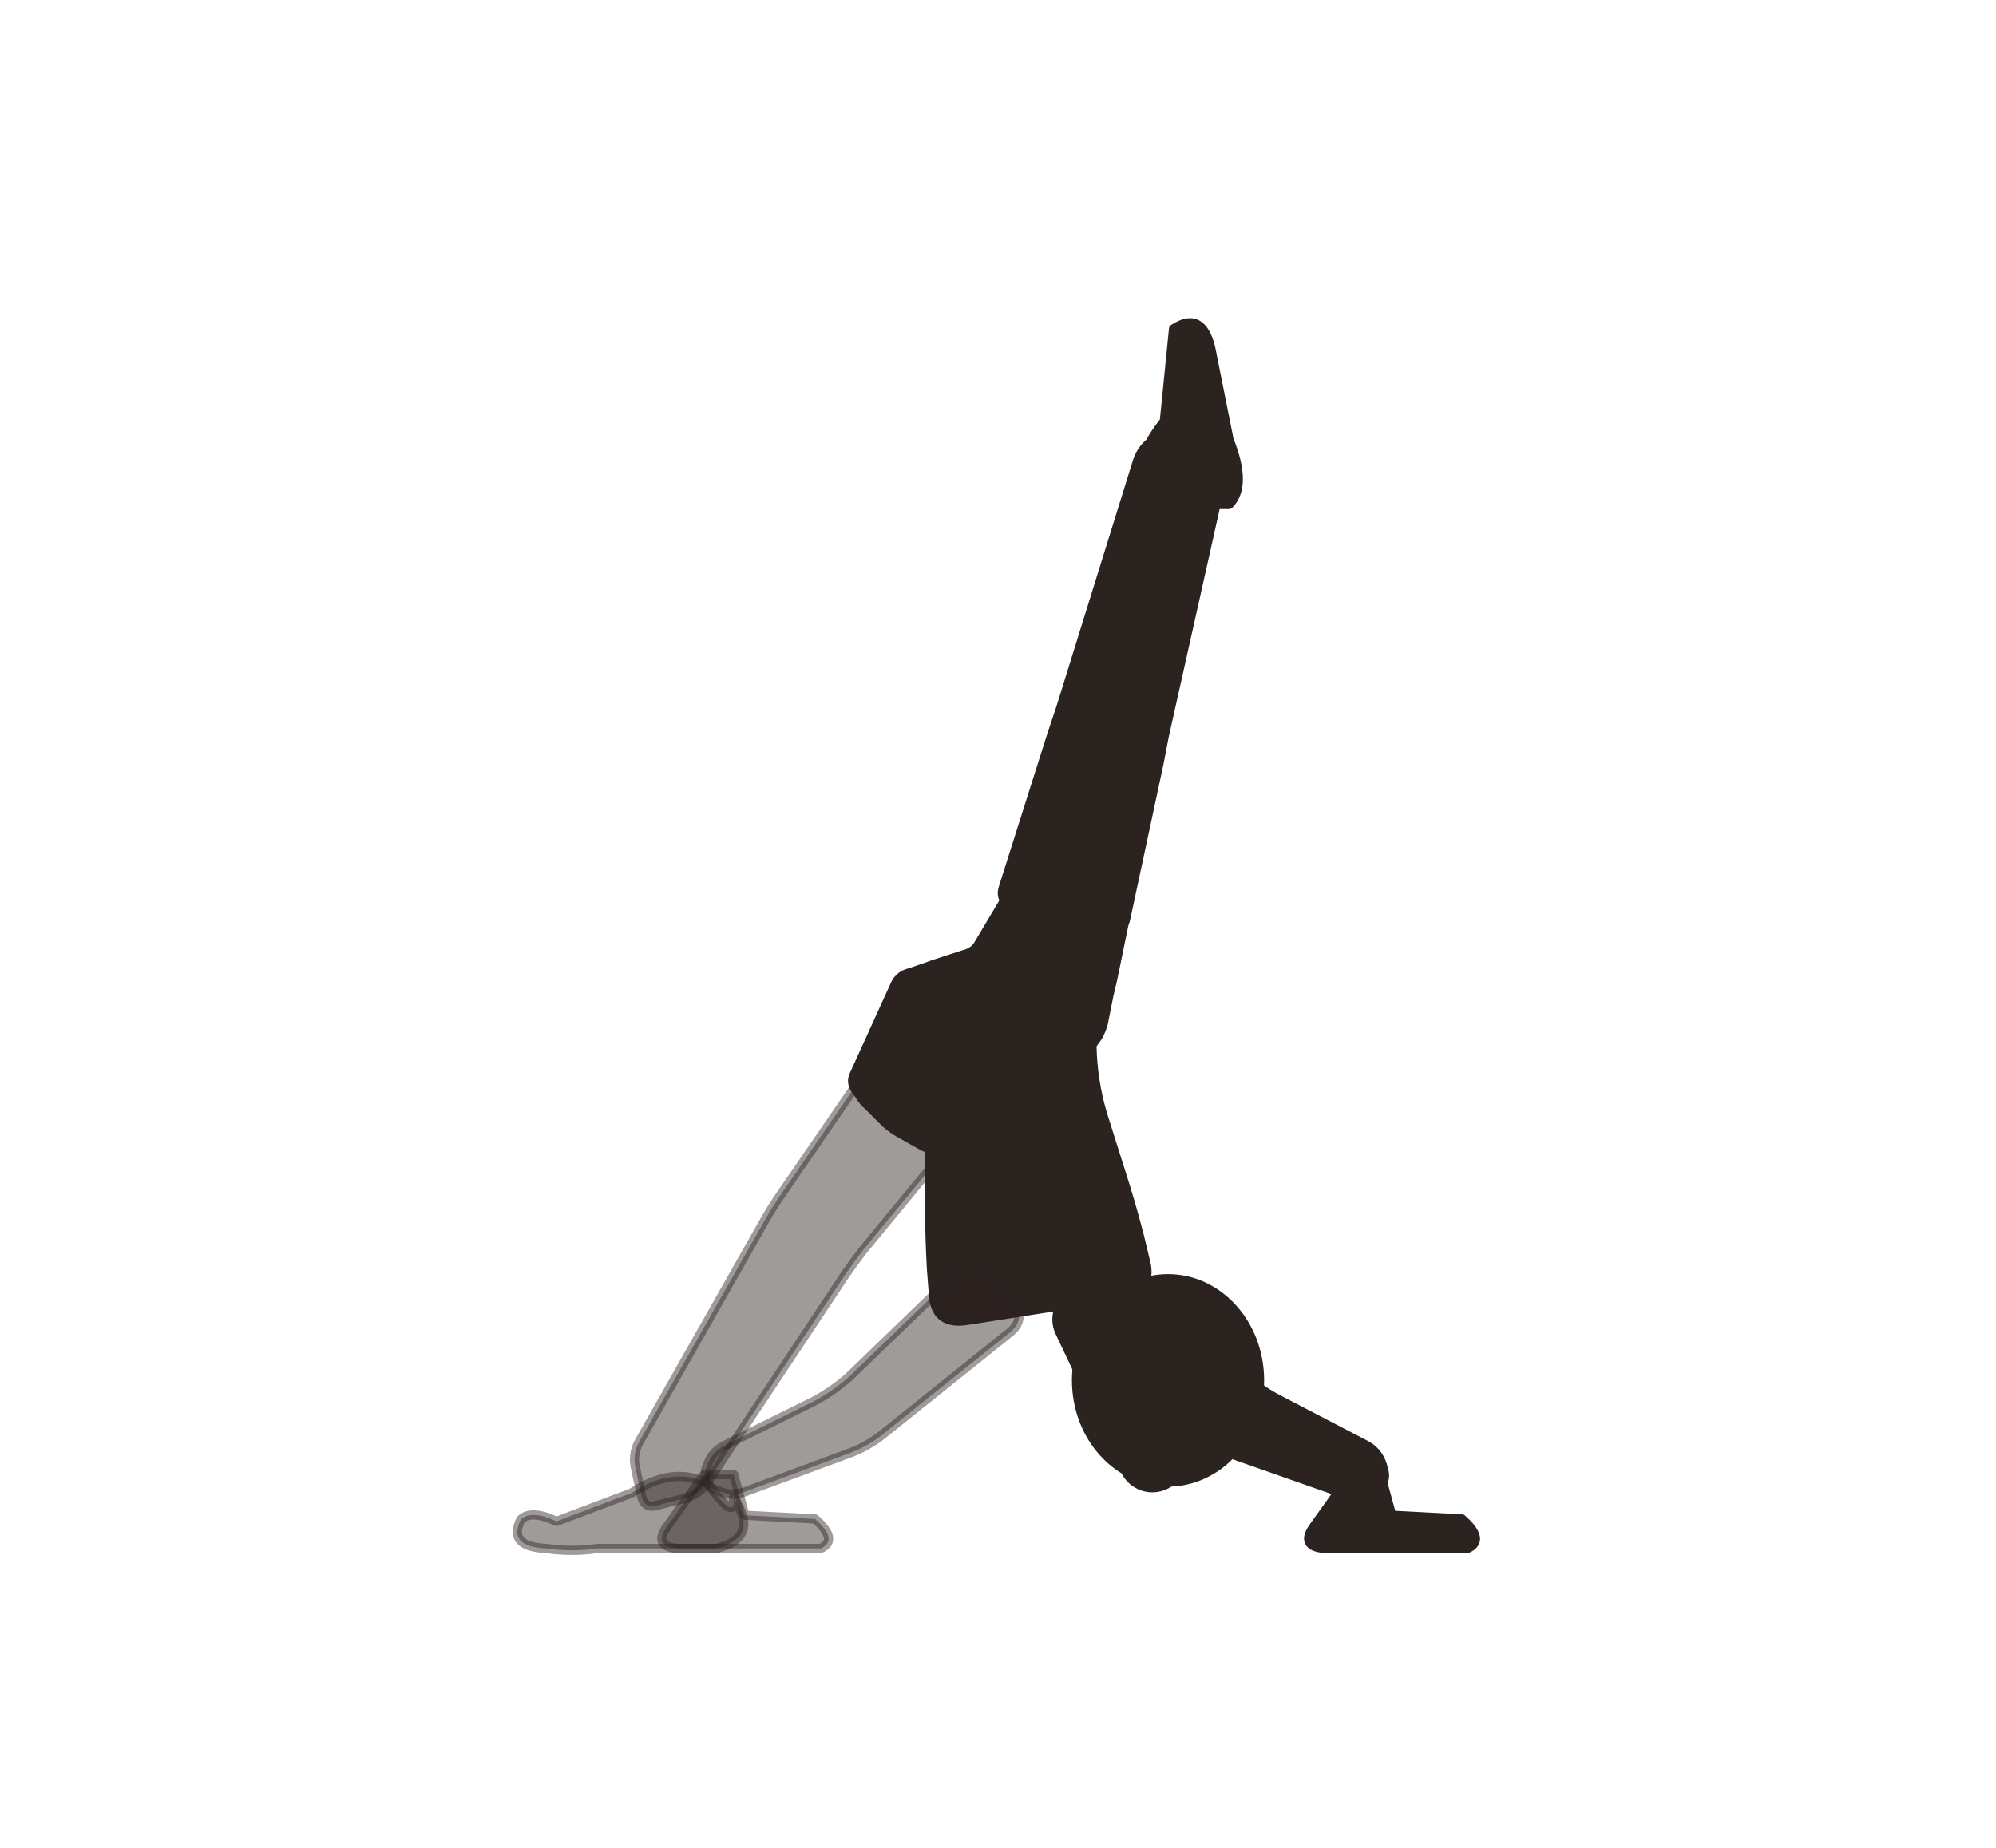
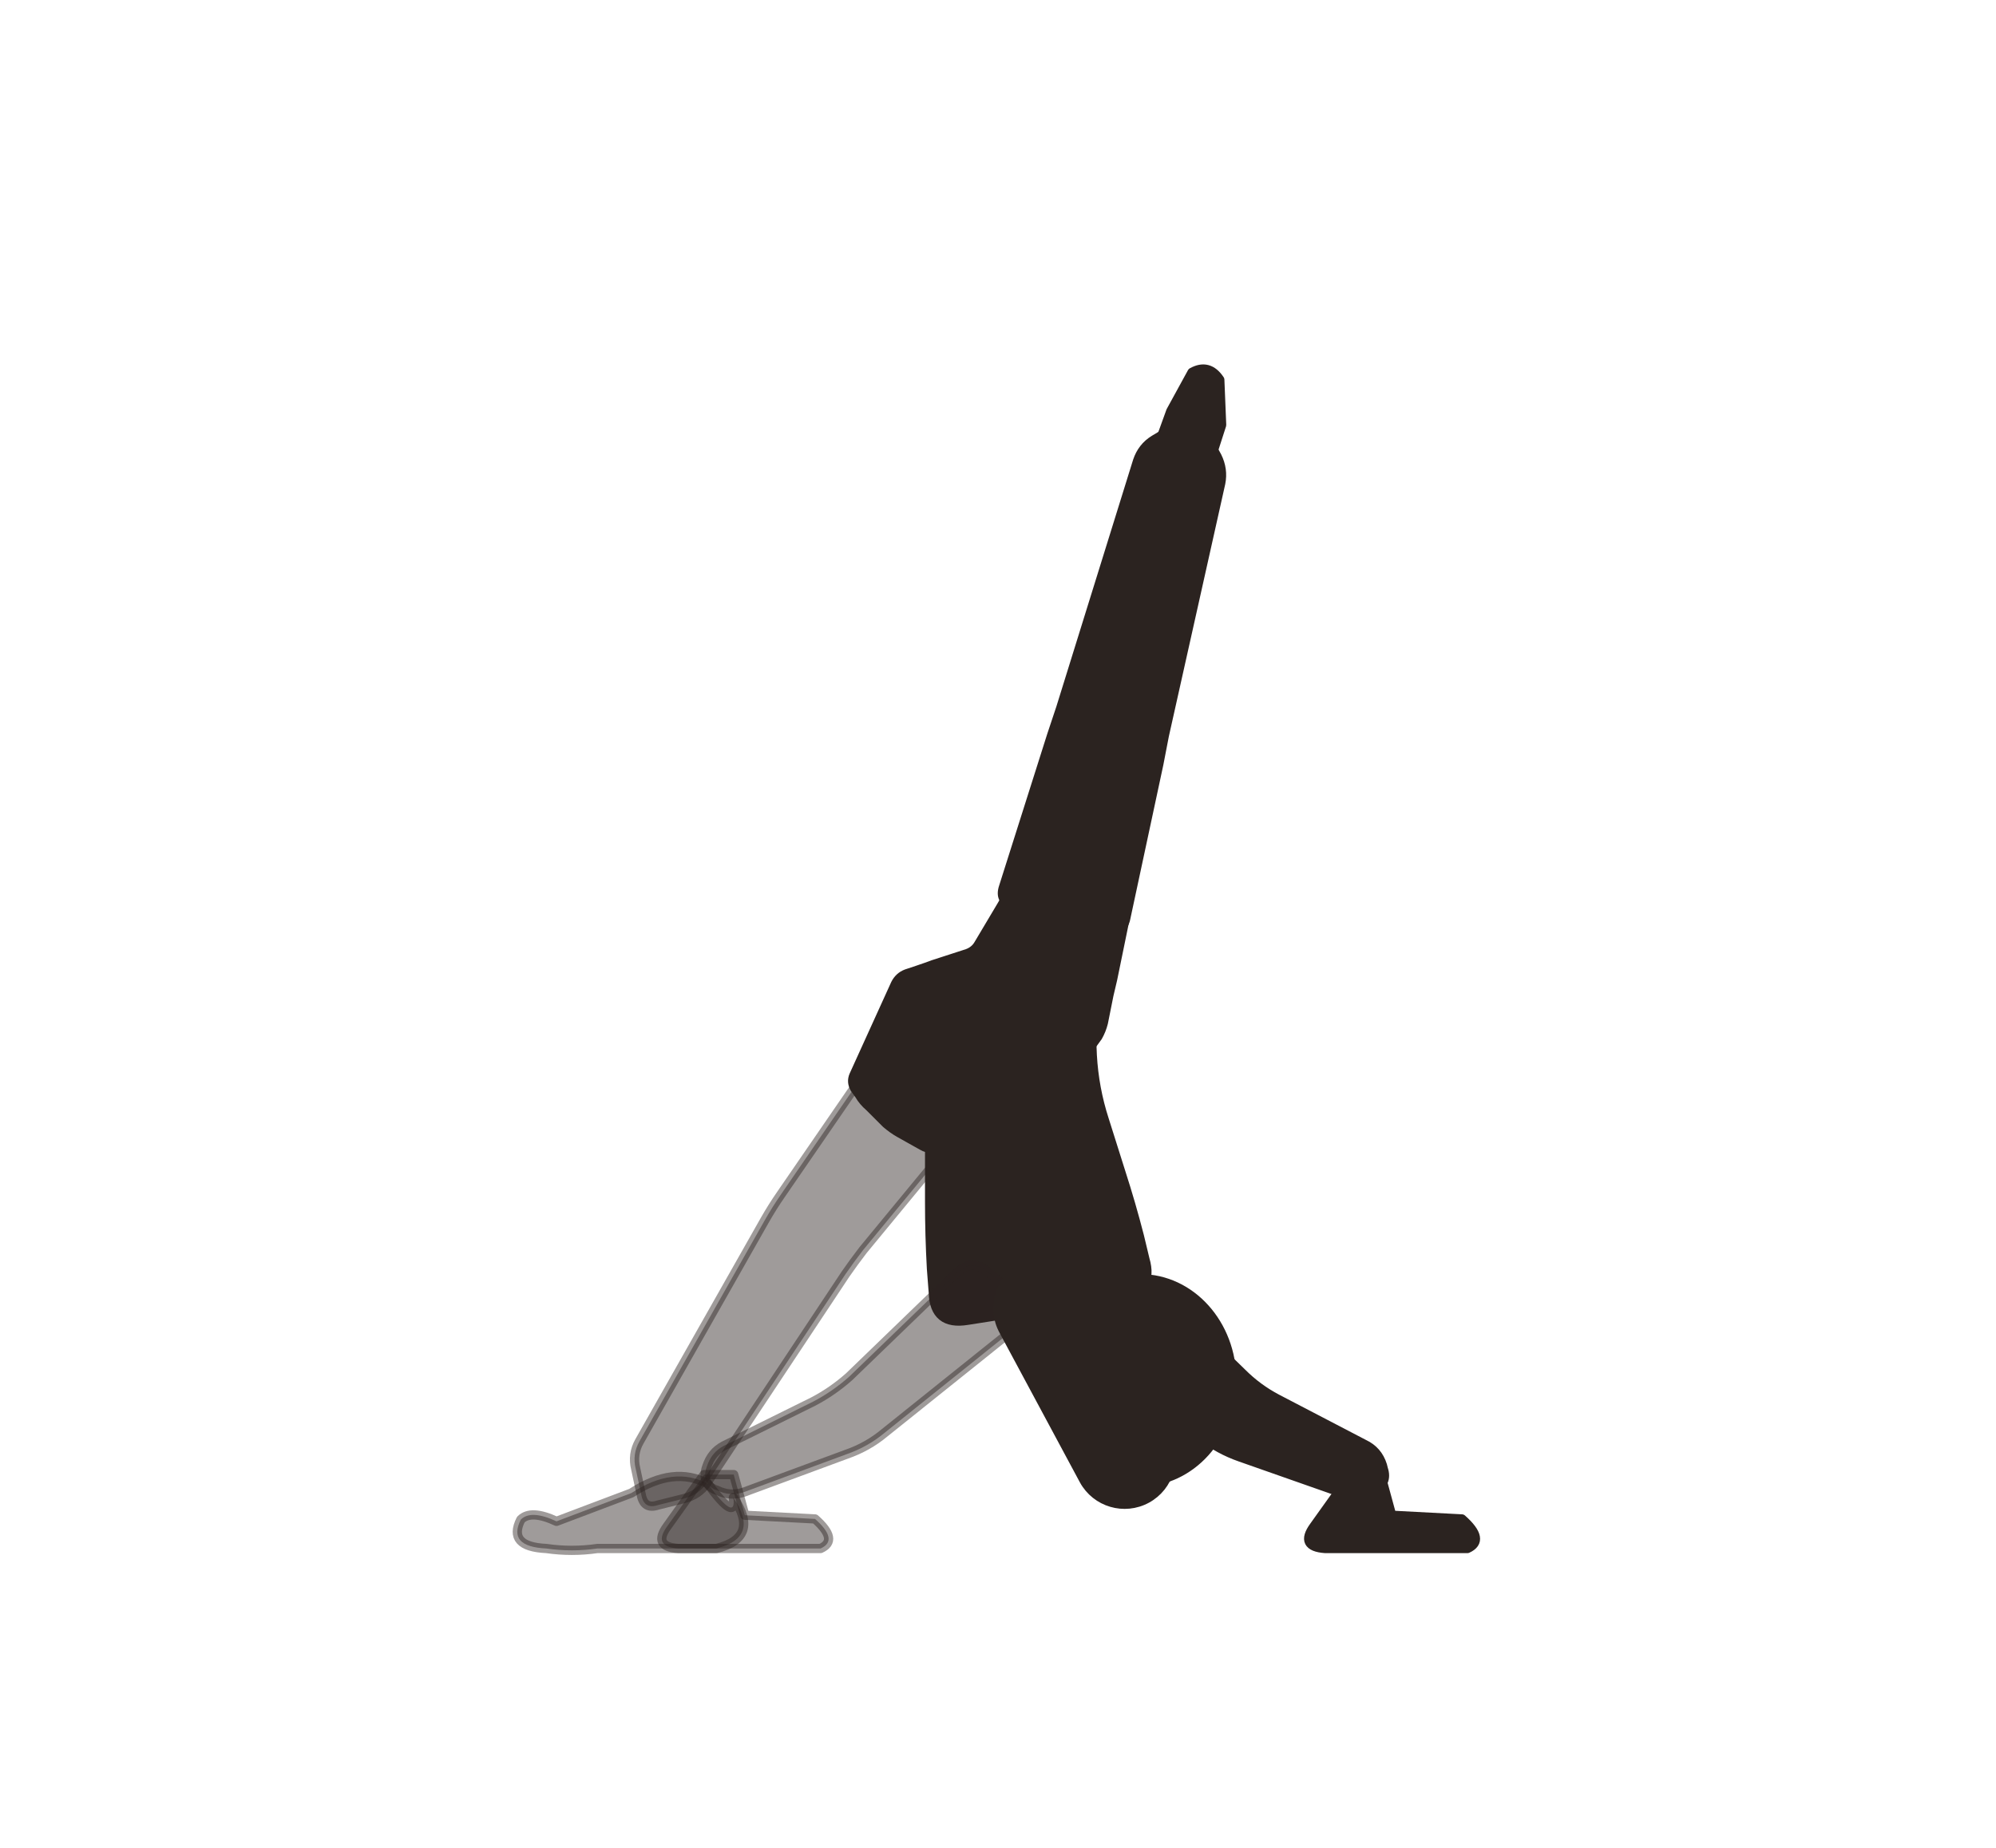
<svg xmlns="http://www.w3.org/2000/svg" viewBox="-8 0 216 200">
  <path d="M 86.4 114.9 L 76.5 129.3 Q 75.6 130.6 74.8 132 L 61.2 156 Q 60.4 157.4 60.8 159 L 61.4 161.8 Q 61.7 163.4 63.2 162.9 L 66 162.2 Q 67.6 161.8 68.5 160.5 L 83.5 137.9 Q 84.4 136.6 85.4 135.3 L 96.2 122.2 Q 97.2 121 95.9 120 L 88.6 114.5 Q 87.3 113.6 86.4 114.9 Z" fill="#2b2320" stroke="#2b2320" stroke-width="1" stroke-linejoin="round" fill-opacity="0.45" stroke-opacity="0.45" />
  <path d="M 71.36 162.08 Q 74.304 166.4 69.52 167.6 L 56.64 167.6 Q 53.88 168 51.12 167.6 Q 46.888 167.4 48.36 164.47 Q 49.464 163.37 52.224 164.66 L 60.32 161.6 Q 64.92 158.6 68.6 160.6 Q 71.728 164.84 71.36 162.08 Z" fill="#2b2320" stroke="#2b2320" stroke-width="1" stroke-linejoin="round" fill-opacity="0.45" stroke-opacity="0.45" />
  <path d="M 113.8 99.5 L 117.4 82.7 Q 117.7 81.1 118 79.6 L 124.1 52.3 Q 124.4 50.8 123.7 49.4 L 122 46.3 Q 121.2 44.9 119.9 45.8 L 116.9 47.6 Q 115.6 48.4 115.1 49.9 L 106.8 76.6 Q 106.3 78.1 105.8 79.6 L 100.6 96 Q 100.1 97.5 101.6 97.9 L 111.9 100.6 Q 113.4 101 113.8 99.5 Z" fill="#2b2320" stroke="#2b2320" stroke-width="1" stroke-linejoin="round" />
-   <path d="M 116 54.6 L 125 54.6 Q 127 52.6 125 47.6 L 123 37.6 Q 122 33.6 119 35.6 L 118 45.6 Q 114 50.6 116 54.6 Z" fill="#2b2320" stroke="#2b2320" stroke-width="1" stroke-linejoin="round" />
+   <path d="M 122.3 51.9 Q 119 53.2 116.6 50.3 L 118.7 44.5 L 121 40.3 Q 122.8 39.3 124 41.1 L 124.2 46 Z" fill="#2b2320" stroke="#2b2320" stroke-width="1" stroke-linejoin="round" />
  <path d="M 91 114.6 L 91.7 117.1 Q 92.6 120.6 92.6 124.2 L 92.6 130.1 Q 92.6 133.7 92.8 137.3 L 93 139.9 Q 93.1 143.5 96.7 142.9 L 113.3 140.3 Q 116.9 139.7 115.9 136.3 L 115.3 133.8 Q 114.4 130.3 113.3 126.9 L 111.5 121.2 Q 110.4 117.8 110.2 114.2 L 110.1 111.7 Q 109.9 108.1 106.3 108.6 L 93.7 110.6 Q 90.1 111.1 91 114.6 Z" fill="#2b2320" stroke="#2b2320" stroke-width="1" stroke-linejoin="round" />
  <path d="M 84.4 116.4 L 88.9 106.5 Q 89.3 105.7 90.1 105.4 L 91.3 105 Q 92.2 104.7 93 104.4 L 96.7 103.2 Q 97.5 102.9 97.9 102.2 L 100.4 98 Q 100.8 97.3 101.2 96.6 L 102.3 94.8 Q 102.6 94.3 103.1 94.1 L 103.2 94 Q 103.8 93.8 104.3 93.9 L 107.2 94.3 Q 108.1 94.4 108.8 94.7 L 111.3 95.7 Q 112.1 96 112.8 96.5 L 113.4 96.9 Q 114.1 97.4 114 98.2 L 112.4 106 Q 112.2 106.8 112 107.7 L 111.4 110.7 Q 111.2 111.5 110.8 112.2 L 106 118.8 Q 105.5 119.5 104.8 119.8 L 94.1 124.1 Q 93.6 124.3 93 124.3 L 92.9 124.3 Q 92.3 124.3 91.8 124 L 89.3 122.6 Q 88.6 122.2 87.9 121.6 L 86.1 119.8 Q 85.4 119.2 85 118.5 L 84.5 117.8 Q 84.1 117.1 84.4 116.4 Z" fill="#2b2320" stroke="#2b2320" stroke-width="1" stroke-linejoin="round" />
  <path d="M 95.6 137.7 L 83.9 149 Q 82.1 150.6 80 151.7 L 70.3 156.5 Q 69 157.2 68.5 158.7 L 68.4 159 Q 68 160.5 69.3 161.2 L 69.6 161.3 Q 71 162 72.5 161.5 L 83.6 157.4 Q 85.9 156.6 87.7 155.1 L 101.3 144.2 Q 102.9 142.9 101.9 141.1 L 101.7 140.7 Q 100.7 139 99.1 137.8 L 98.7 137.5 Q 97.1 136.3 95.6 137.7 Z" fill="#2b2320" stroke="#2b2320" stroke-width="1" stroke-linejoin="round" fill-opacity="0.45" stroke-opacity="0.45" />
  <path d="M 68.2 159.6 L 64.2 165.2 Q 62.6 167.4 65.4 167.6 L 71.6 167.6 L 80.8 167.6 Q 82.8 166.7 80.2 164.4 L 72.6 164 L 71.4 159.6 Z" fill="#2b2320" stroke="#2b2320" stroke-width="1" stroke-linejoin="round" fill-opacity="0.45" stroke-opacity="0.45" />
  <path d="M 108.5 144.8 L 122 155.4 Q 123.9 156.9 126.2 157.7 L 137.3 161.6 Q 138.9 162.2 140.4 161.4 L 140.7 161.3 Q 142.2 160.5 141.7 159 L 141.6 158.6 Q 141.1 157 139.6 156.3 L 130.2 151.4 Q 128.1 150.3 126.4 148.6 L 114.9 137.4 Q 113.3 135.8 111.4 137.2 L 111 137.5 Q 109.2 138.9 108.1 140.9 L 107.8 141.3 Q 106.7 143.4 108.5 144.8 Z" fill="#2b2320" stroke="#2b2320" stroke-width="1" stroke-linejoin="round" />
  <path d="M 138.2 159.6 L 134.2 165.2 Q 132.6 167.4 135.4 167.6 L 141.6 167.6 L 150.8 167.6 Q 152.8 166.7 150.2 164.4 L 142.6 164 L 141.4 159.6 Z" fill="#2b2320" stroke="#2b2320" stroke-width="1" stroke-linejoin="round" />
-   <path d="M 106.7 144.2 L 113.8 159.2 A 3.2 3.2 0 0 0 119.6 156.4 L 112.5 141.4 A 3.2 3.2 0 0 0 106.7 144.2 Z" fill="#2b2320" stroke="#2b2320" stroke-width="1" stroke-linejoin="round" />
-   <ellipse cx="118.4" cy="149.4" rx="9.9" ry="11" fill="#2b2320" stroke="#2b2320" stroke-width="1" stroke-linejoin="round" />
+   <path d="M 100.6 144 L 109.3 160.2 A 5 5 0 0 0 118.1 155.4 L 109.4 139.2 A 5 5 0 0 0 100.6 144 Z" fill="#2b2320" stroke="#2b2320" stroke-width="1" stroke-linejoin="round" />
+   <ellipse cx="115.4" cy="149.4" rx="9.9" ry="11" fill="#2b2320" stroke="#2b2320" stroke-width="1" stroke-linejoin="round" />
</svg>
